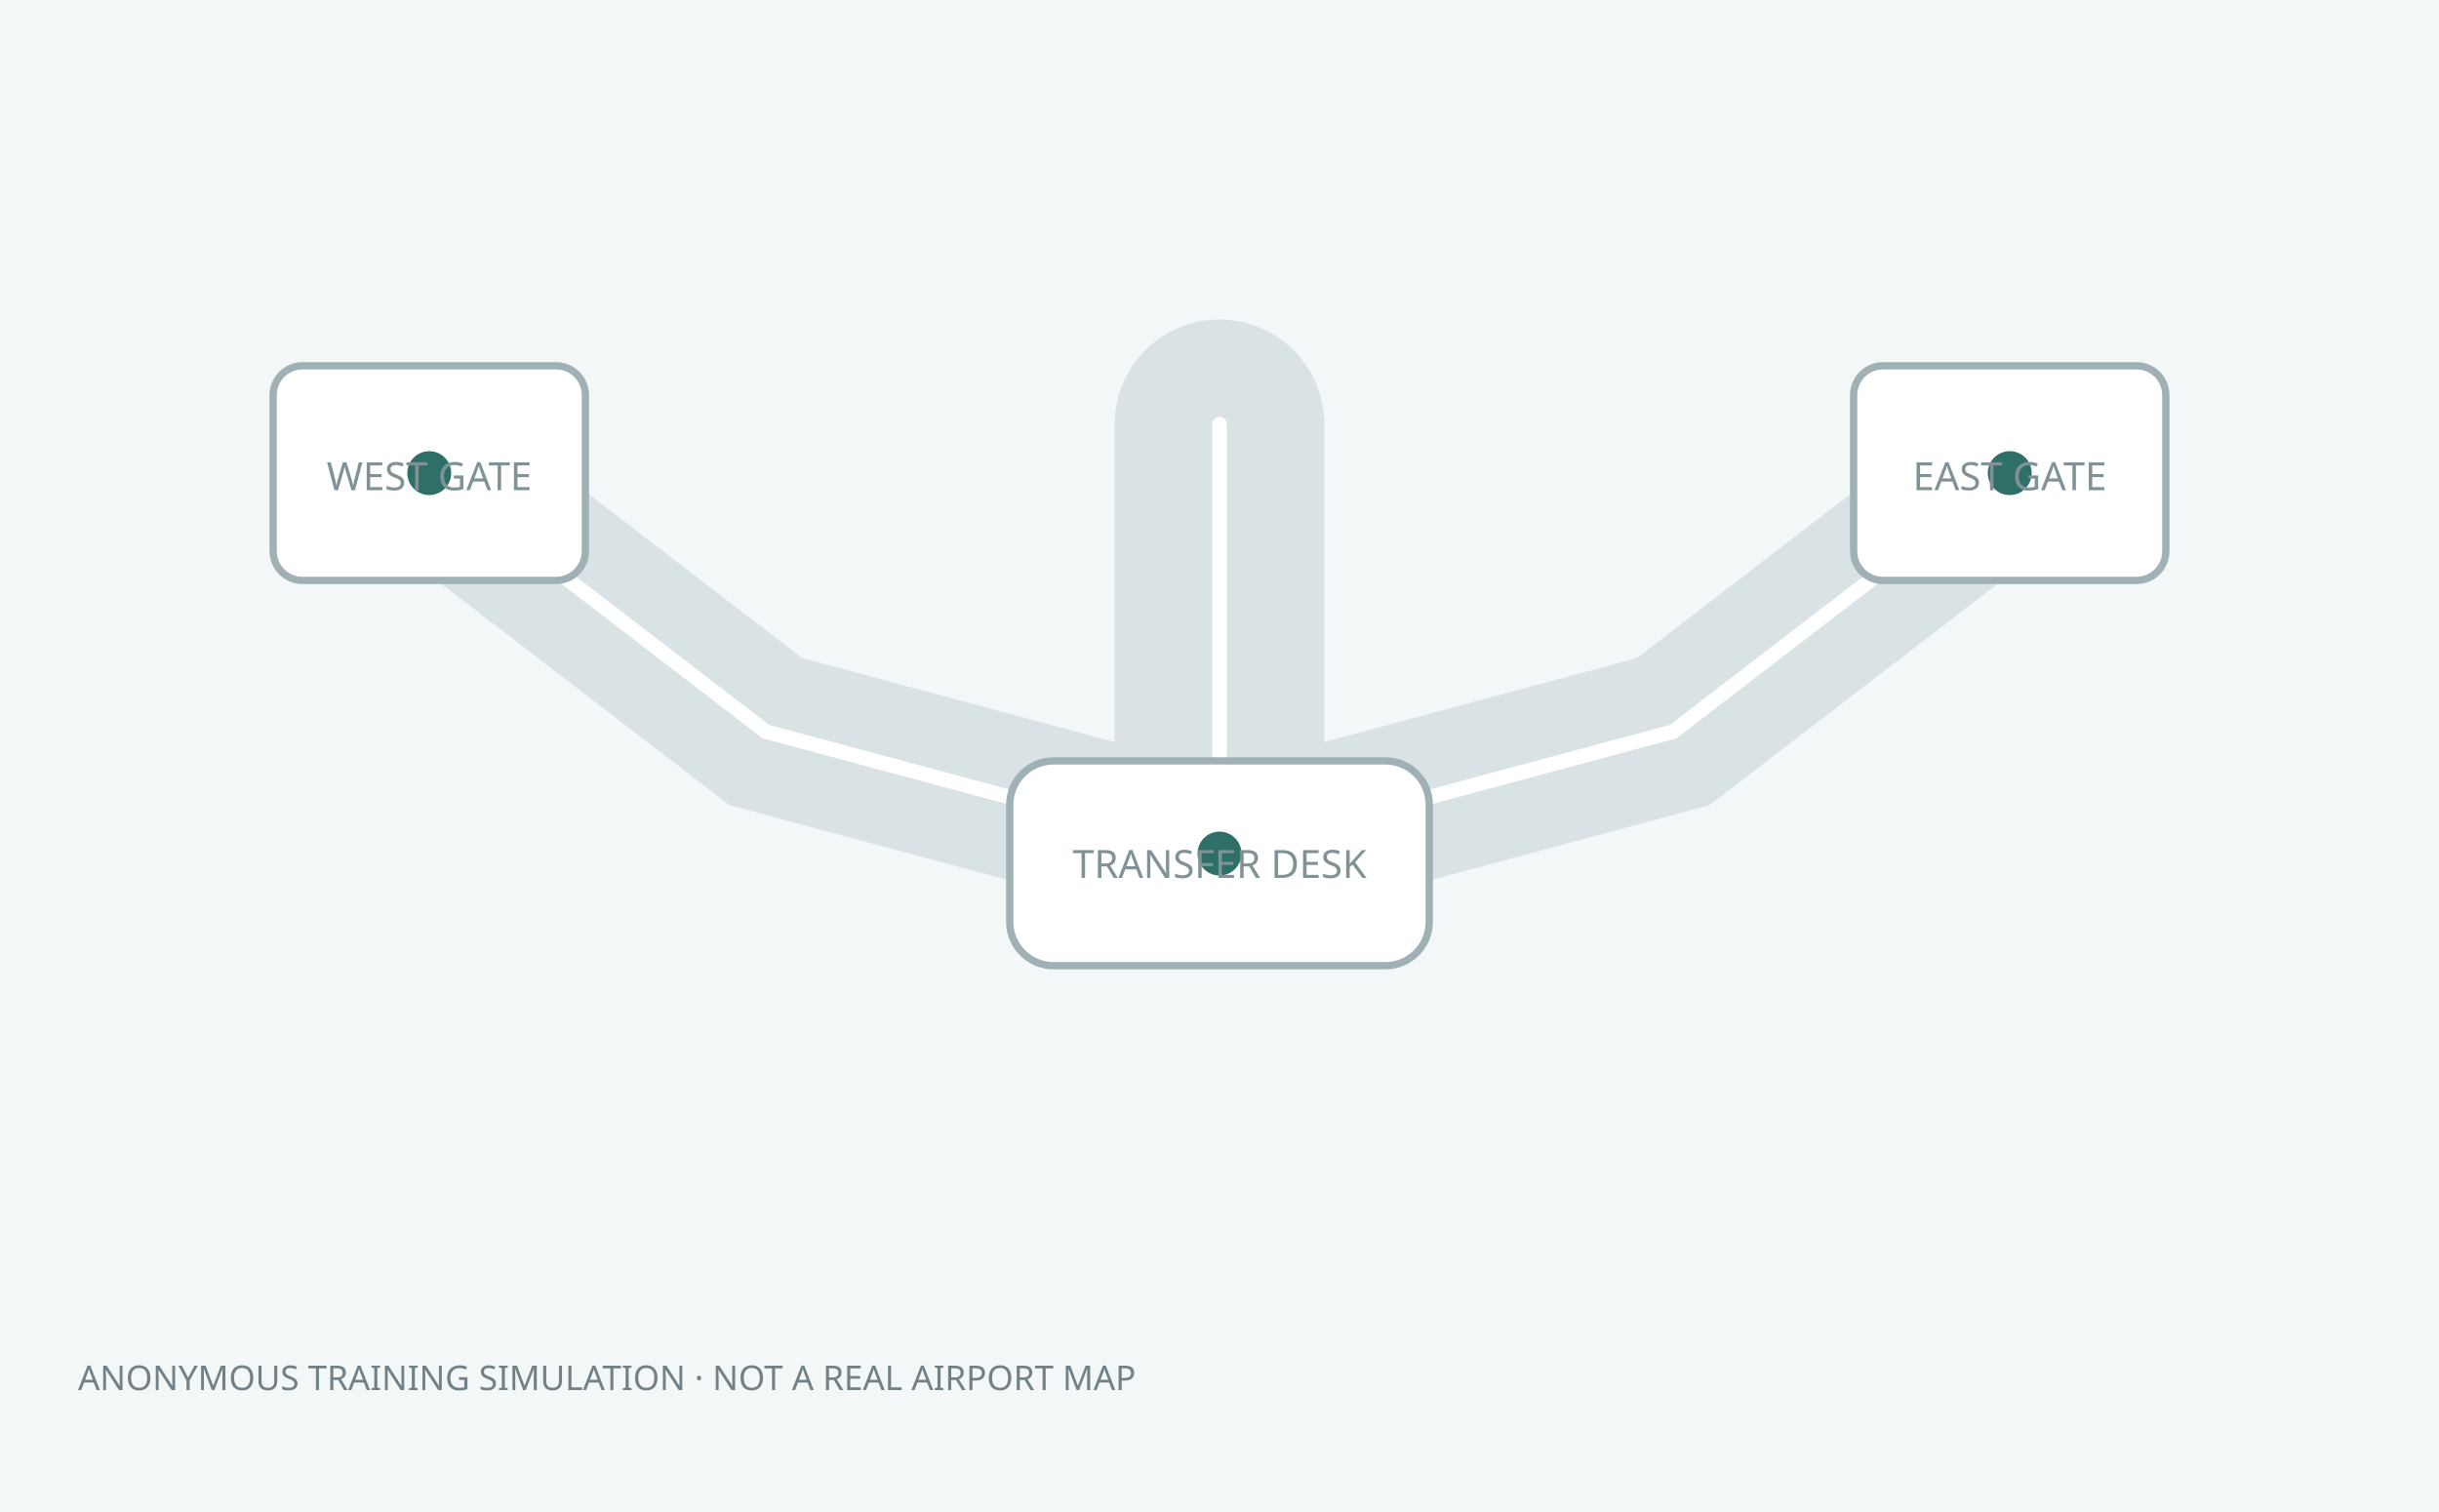
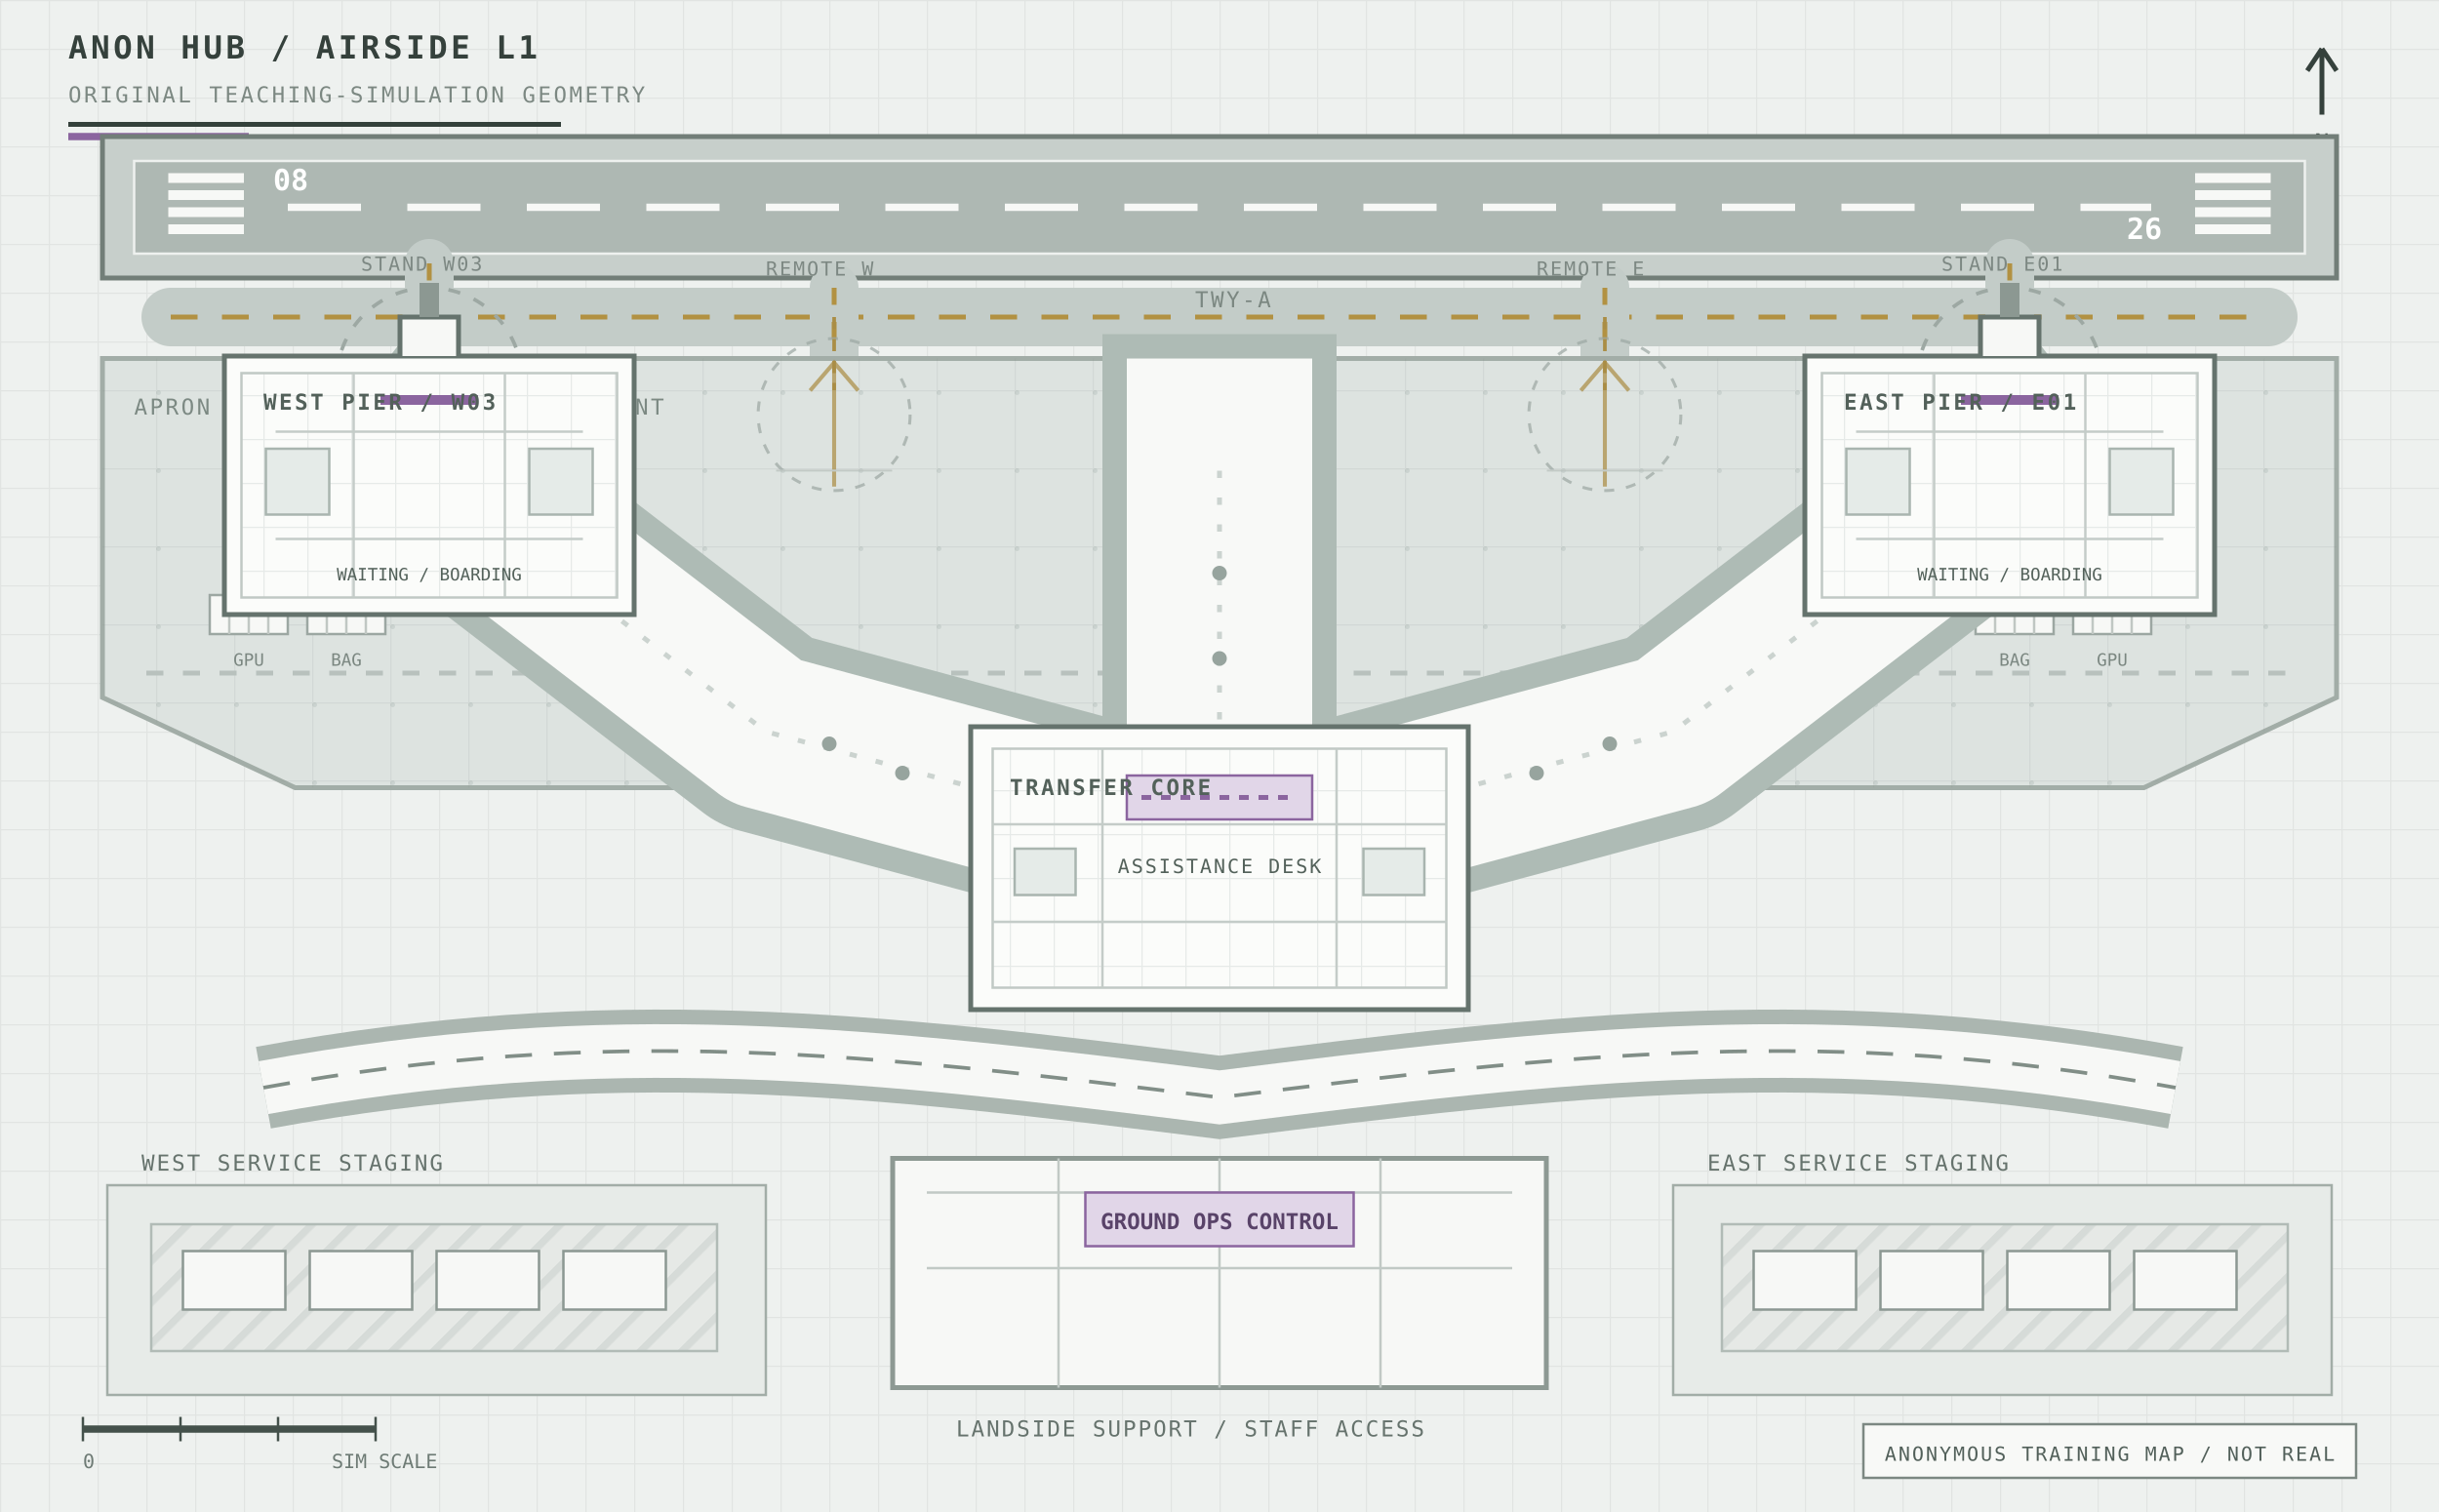
- <svg xmlns="http://www.w3.org/2000/svg" viewBox="0 0 1000 620" role="img" aria-label="Anonymous terminal simulation layout">
-   <rect width="1000" height="620" fill="#f4f7f8" />
-   <path d="M500 350 L500 248 L500 174" fill="none" stroke="#d9e3e5" stroke-width="86" stroke-linecap="round" />
-   <path d="M500 350 L314 300 L176 194" fill="none" stroke="#d9e3e5" stroke-width="66" stroke-linecap="round" />
-   <path d="M500 350 L686 300 L824 194" fill="none" stroke="#d9e3e5" stroke-width="66" stroke-linecap="round" />
-   <path d="M500 350 L500 248 L500 174" fill="none" stroke="#ffffff" stroke-width="6" stroke-linecap="round" />
-   <path d="M500 350 L314 300 L176 194" fill="none" stroke="#ffffff" stroke-width="6" stroke-linecap="round" />
-   <path d="M500 350 L686 300 L824 194" fill="none" stroke="#ffffff" stroke-width="6" stroke-linecap="round" />
-   <rect x="414" y="312" width="172" height="84" rx="18" fill="#ffffff" stroke="#9fb1b5" stroke-width="3" />
-   <rect x="112" y="150" width="128" height="88" rx="12" fill="#ffffff" stroke="#9fb1b5" stroke-width="3" />
-   <rect x="760" y="150" width="128" height="88" rx="12" fill="#ffffff" stroke="#9fb1b5" stroke-width="3" />
-   <circle cx="500" cy="350" r="9" fill="#2e6f68" />
-   <circle cx="176" cy="194" r="9" fill="#2e6f68" />
-   <circle cx="824" cy="194" r="9" fill="#2e6f68" />
-   <g fill="#819296" font-family="Segoe UI, sans-serif" font-size="16" text-anchor="middle">
-     <text x="500" y="360">TRANSFER DESK</text>
-     <text x="176" y="201">WEST GATE</text>
-     <text x="824" y="201">EAST GATE</text>
+ <svg xmlns="http://www.w3.org/2000/svg" viewBox="0 0 1000 620" role="img" aria-labelledby="title description">
+   <defs>
+     <pattern id="map-grid" width="20" height="20" patternUnits="userSpaceOnUse">
+       <path d="M20 0H0V20" fill="none" stroke="#66736d" stroke-opacity="0.10" stroke-width="1" />
+     </pattern>
+     <pattern id="apron-grid" width="32" height="32" patternUnits="userSpaceOnUse">
+       <path d="M32 0H0V32" fill="none" stroke="#7f8b86" stroke-opacity="0.12" stroke-width="1" />
+       <circle cx="1" cy="1" r="1" fill="#6f7d77" fill-opacity="0.16" />
+     </pattern>
+     <pattern id="restricted-hatch" width="12" height="12" patternUnits="userSpaceOnUse" patternTransform="rotate(45)">
+       <rect width="12" height="12" fill="#e6e9e6" />
+       <rect width="3" height="12" fill="#c9cfcc" fill-opacity="0.54" />
+     </pattern>
+     <pattern id="terminal-floor" width="18" height="18" patternUnits="userSpaceOnUse">
+       <path d="M18 0H0V18" fill="none" stroke="#c4ccc8" stroke-opacity="0.36" stroke-width="1" />
+     </pattern>
+     <g id="stand-marking" fill="none">
+       <circle cx="0" cy="0" r="38" stroke="#9da8a3" stroke-width="1.5" stroke-dasharray="5 6" />
+       <path d="M0 36V-26M-12-12L0-26 12-12" stroke="#aa8d45" stroke-width="2" />
+       <path d="M-29 28H29" stroke="#b9c1bd" stroke-width="1" />
+     </g>
+     <g id="service-bay">
+       <rect width="32" height="16" fill="#f7f8f6" stroke="#9ca7a2" />
+       <path d="M8 0V16M16 0V16M24 0V16" stroke="#c0c7c3" />
+     </g>
+   </defs>
+   <rect width="1000" height="620" fill="#eef1ef" />
+   <rect width="1000" height="620" fill="url(#map-grid)" />
+   <g id="map-identification" font-family="Cascadia Mono, Consolas, monospace">
+     <text x="28" y="24" fill="#35413c" font-size="13" font-weight="700" letter-spacing="1.4">ANON HUB / AIRSIDE L1</text>
+     <text x="28" y="42" fill="#7c8882" font-size="9" letter-spacing="1">ORIGINAL TEACHING-SIMULATION GEOMETRY</text>
+     <path d="M28 51H230" stroke="#34413b" stroke-width="2" />
+     <path d="M28 56H102" stroke="#8b659f" stroke-width="3" />
+     <g transform="translate(952 20)">
+       <path d="M0 27V0M0 0L-6 9M0 0L6 9" fill="none" stroke="#35413c" stroke-width="2" />
+       <text x="0" y="42" fill="#35413c" font-size="10" text-anchor="middle">N</text>
+     </g>
  </g>
-   <text x="32" y="570" fill="#718187" font-family="Segoe UI, sans-serif" font-size="14">ANONYMOUS TRAINING SIMULATION · NOT A REAL AIRPORT MAP</text>
+   <g id="runway-and-taxiway">
+     <rect x="42" y="56" width="916" height="58" fill="#c7cfcb" stroke="#727e78" stroke-width="2" />
+     <rect x="55" y="66" width="890" height="38" fill="#aeb8b3" stroke="#eef1ef" stroke-width="1" />
+     <path d="M118 85H882" stroke="#f7f8f6" stroke-width="3" stroke-dasharray="30 19" />
+     <path d="M69 73H100M69 80H100M69 87H100M69 94H100M900 73H931M900 80H931M900 87H931M900 94H931" stroke="#f7f8f6" stroke-width="4" />
+     <text x="112" y="78" fill="#ffffff" font-family="Cascadia Mono, Consolas, monospace" font-size="12" font-weight="700">08</text>
+     <text x="872" y="98" fill="#ffffff" font-family="Cascadia Mono, Consolas, monospace" font-size="12" font-weight="700">26</text>
+     <path d="M70 130H930" fill="none" stroke="#c3ccc8" stroke-width="24" stroke-linecap="round" />
+     <path d="M70 130H930" fill="none" stroke="#b29142" stroke-width="2" stroke-dasharray="11 10" />
+     <path d="M176 108V154M824 108V154M342 118V174M658 118V174" fill="none" stroke="#c3ccc8" stroke-width="20" stroke-linecap="round" />
+     <path d="M176 108V154M824 108V154M342 118V174M658 118V174" fill="none" stroke="#b29142" stroke-width="2" stroke-dasharray="7 7" />
+     <text x="490" y="126" fill="#7b8781" font-family="Cascadia Mono, Consolas, monospace" font-size="9" letter-spacing="1">TWY-A</text>
+   </g>
+   <g id="apron">
+     <path d="M42 147H958V286L879 323H121L42 286Z" fill="#dde3e0" stroke="#a2ada7" stroke-width="2" />
+     <path d="M42 147H958V286L879 323H121L42 286Z" fill="url(#apron-grid)" />
+     <path d="M60 276H940" stroke="#b8c1bd" stroke-width="2" stroke-dasharray="7 8" />
+     <text x="55" y="170" fill="#7c8983" font-family="Cascadia Mono, Consolas, monospace" font-size="9" letter-spacing="1">APRON / CONTROLLED GROUND MOVEMENT</text>
+     <use href="#stand-marking" transform="translate(176 156)" />
+     <use href="#stand-marking" transform="translate(342 170) scale(.82)" opacity=".72" />
+     <use href="#stand-marking" transform="translate(658 170) scale(.82)" opacity=".72" />
+     <use href="#stand-marking" transform="translate(824 156)" />
+     <path d="M176 118V145M824 118V145" stroke="#aa8d45" stroke-width="2" />
+     <path d="M342 130V160M658 130V160" stroke="#aa8d45" stroke-width="1.5" stroke-dasharray="5 4" />
+     <g font-family="Cascadia Mono, Consolas, monospace" font-size="8" fill="#7d8883" letter-spacing=".8">
+       <text x="148" y="111">STAND W03</text>
+       <text x="314" y="113">REMOTE W</text>
+       <text x="630" y="113">REMOTE E</text>
+       <text x="796" y="111">STAND E01</text>
+     </g>
+     <g transform="translate(86 244)">
+       <use href="#service-bay" />
+       <text x="16" y="29" fill="#7b8781" font-family="Cascadia Mono, Consolas, monospace" font-size="7" text-anchor="middle">GPU</text>
+     </g>
+     <g transform="translate(126 244)">
+       <use href="#service-bay" />
+       <text x="16" y="29" fill="#7b8781" font-family="Cascadia Mono, Consolas, monospace" font-size="7" text-anchor="middle">BAG</text>
+     </g>
+     <g transform="translate(810 244)">
+       <use href="#service-bay" />
+       <text x="16" y="29" fill="#7b8781" font-family="Cascadia Mono, Consolas, monospace" font-size="7" text-anchor="middle">BAG</text>
+     </g>
+     <g transform="translate(850 244)">
+       <use href="#service-bay" />
+       <text x="16" y="29" fill="#7b8781" font-family="Cascadia Mono, Consolas, monospace" font-size="7" text-anchor="middle">GPU</text>
+     </g>
+   </g>
+   <g id="terminal-circulation">
+     <path d="M500 350L500 246L500 185" fill="none" stroke="#aebbb5" stroke-width="96" stroke-linecap="square" stroke-linejoin="round" />
+     <path d="M500 350L314 300L176 194" fill="none" stroke="#aebbb5" stroke-width="84" stroke-linecap="square" stroke-linejoin="round" />
+     <path d="M500 350L686 300L824 194" fill="none" stroke="#aebbb5" stroke-width="84" stroke-linecap="square" stroke-linejoin="round" />
+     <path d="M500 350L500 246L500 185" fill="none" stroke="#f8f9f7" stroke-width="76" stroke-linecap="square" stroke-linejoin="round" />
+     <path d="M500 350L314 300L176 194" fill="none" stroke="#f8f9f7" stroke-width="64" stroke-linecap="square" stroke-linejoin="round" />
+     <path d="M500 350L686 300L824 194" fill="none" stroke="#f8f9f7" stroke-width="64" stroke-linecap="square" stroke-linejoin="round" />
+     <path d="M500 350L500 246L500 185M500 350L314 300L176 194M500 350L686 300L824 194" fill="none" stroke="#cbd3cf" stroke-width="2" stroke-dasharray="3 8" />
+     <g fill="#97a49e">
+       <circle cx="454" cy="338" r="3" />
+       <circle cx="474" cy="344" r="3" />
+       <circle cx="526" cy="344" r="3" />
+       <circle cx="546" cy="338" r="3" />
+       <circle cx="370" cy="317" r="3" />
+       <circle cx="340" cy="305" r="3" />
+       <circle cx="630" cy="317" r="3" />
+       <circle cx="660" cy="305" r="3" />
+       <circle cx="500" cy="270" r="3" />
+       <circle cx="500" cy="235" r="3" />
+     </g>
+   </g>
+   <g id="terminal-buildings">
+     <rect x="92" y="146" width="168" height="106" fill="#fbfcfa" stroke="#65736d" stroke-width="2" />
+     <rect x="99" y="153" width="154" height="92" fill="url(#terminal-floor)" stroke="#c0c9c4" />
+     <path d="M113 177H239M113 221H239M145 153V245M207 153V245" stroke="#c4ccc8" />
+     <rect x="109" y="184" width="26" height="27" fill="#e5ebe8" stroke="#a9b5af" />
+     <rect x="217" y="184" width="26" height="27" fill="#e5ebe8" stroke="#a9b5af" />
+     <path d="M156 164H196" stroke="#8b659f" stroke-width="4" />
+     <rect x="740" y="146" width="168" height="106" fill="#fbfcfa" stroke="#65736d" stroke-width="2" />
+     <rect x="747" y="153" width="154" height="92" fill="url(#terminal-floor)" stroke="#c0c9c4" />
+     <path d="M761 177H887M761 221H887M793 153V245M855 153V245" stroke="#c4ccc8" />
+     <rect x="757" y="184" width="26" height="27" fill="#e5ebe8" stroke="#a9b5af" />
+     <rect x="865" y="184" width="26" height="27" fill="#e5ebe8" stroke="#a9b5af" />
+     <path d="M804 164H844" stroke="#8b659f" stroke-width="4" />
+     <path d="M164 146V130H188V146M812 146V130H836V146" fill="#f7f8f6" stroke="#65736d" stroke-width="2" />
+     <path d="M176 130V116M824 130V116" stroke="#8c9892" stroke-width="8" />
+     <rect x="398" y="298" width="204" height="116" fill="#fbfcfa" stroke="#65736d" stroke-width="2" />
+     <rect x="407" y="307" width="186" height="98" fill="url(#terminal-floor)" stroke="#c0c9c4" />
+     <path d="M407 338H593M407 378H593M452 307V405M548 307V405" stroke="#c4ccc8" />
+     <rect x="462" y="318" width="76" height="18" fill="#e1d6e8" stroke="#8b659f" />
+     <path d="M468 327H532" stroke="#8b659f" stroke-width="2" stroke-dasharray="4 4" />
+     <rect x="416" y="348" width="25" height="19" fill="#e5ebe8" stroke="#a9b5af" />
+     <rect x="559" y="348" width="25" height="19" fill="#e5ebe8" stroke="#a9b5af" />
+     <g font-family="Cascadia Mono, Consolas, monospace" fill="#53615a">
+       <text x="108" y="168" font-size="9" font-weight="700" letter-spacing="1">WEST PIER / W03</text>
+       <text x="756" y="168" font-size="9" font-weight="700" letter-spacing="1">EAST PIER / E01</text>
+       <text x="414" y="326" font-size="9" font-weight="700" letter-spacing="1">TRANSFER CORE</text>
+       <text x="500" y="358" font-size="8" text-anchor="middle" letter-spacing=".8">ASSISTANCE DESK</text>
+       <text x="176" y="238" font-size="7" text-anchor="middle">WAITING / BOARDING</text>
+       <text x="824" y="238" font-size="7" text-anchor="middle">WAITING / BOARDING</text>
+     </g>
+   </g>
+   <g id="landside-and-service-zone">
+     <path d="M108 446C250 420 356 432 500 450C644 432 750 420 892 446" fill="none" stroke="#abb6b0" stroke-width="34" />
+     <path d="M108 446C250 420 356 432 500 450C644 432 750 420 892 446" fill="none" stroke="#f7f8f6" stroke-width="22" />
+     <path d="M108 446C250 420 356 432 500 450C644 432 750 420 892 446" fill="none" stroke="#818e87" stroke-width="1.5" stroke-dasharray="11 9" />
+     <rect x="44" y="486" width="270" height="86" fill="#e7ebe8" stroke="#a2ada7" />
+     <rect x="686" y="486" width="270" height="86" fill="#e7ebe8" stroke="#a2ada7" />
+     <rect x="62" y="502" width="232" height="52" fill="url(#restricted-hatch)" stroke="#b1bbb6" />
+     <rect x="706" y="502" width="232" height="52" fill="url(#restricted-hatch)" stroke="#b1bbb6" />
+     <g stroke="#8c9892" fill="#f7f8f6">
+       <rect x="75" y="513" width="42" height="24" />
+       <rect x="127" y="513" width="42" height="24" />
+       <rect x="179" y="513" width="42" height="24" />
+       <rect x="231" y="513" width="42" height="24" />
+       <rect x="719" y="513" width="42" height="24" />
+       <rect x="771" y="513" width="42" height="24" />
+       <rect x="823" y="513" width="42" height="24" />
+       <rect x="875" y="513" width="42" height="24" />
+     </g>
+     <rect x="366" y="475" width="268" height="94" fill="#f7f8f6" stroke="#8d9993" stroke-width="2" />
+     <path d="M380 489H620M380 520H620M434 475V569M500 475V569M566 475V569" stroke="#c1c9c5" />
+     <rect x="445" y="489" width="110" height="22" fill="#e1d6e8" stroke="#8b659f" />
+     <text x="500" y="504" fill="#594369" font-family="Cascadia Mono, Consolas, monospace" font-size="9" text-anchor="middle" font-weight="700">GROUND OPS CONTROL</text>
+     <g font-family="Cascadia Mono, Consolas, monospace" fill="#66736d" font-size="9" letter-spacing=".8">
+       <text x="58" y="480">WEST SERVICE STAGING</text>
+       <text x="700" y="480">EAST SERVICE STAGING</text>
+       <text x="392" y="589">LANDSIDE SUPPORT / STAFF ACCESS</text>
+     </g>
+   </g>
+   <g id="wayfinding-and-scale" font-family="Cascadia Mono, Consolas, monospace">
+     <g transform="translate(34 586)">
+       <path d="M0 0H120" stroke="#44514b" stroke-width="3" />
+       <path d="M0-5V5M40-5V5M80-5V5M120-5V5" stroke="#44514b" />
+       <text x="0" y="16" fill="#6e7b75" font-size="8">0</text>
+       <text x="102" y="16" fill="#6e7b75" font-size="8">SIM SCALE</text>
+     </g>
+     <rect x="764" y="584" width="202" height="22" fill="#f8f9f7" stroke="#7c8882" />
+     <text x="865" y="599" fill="#52605a" font-size="8" text-anchor="middle" letter-spacing=".8">ANONYMOUS TRAINING MAP / NOT REAL</text>
+   </g>
</svg>
